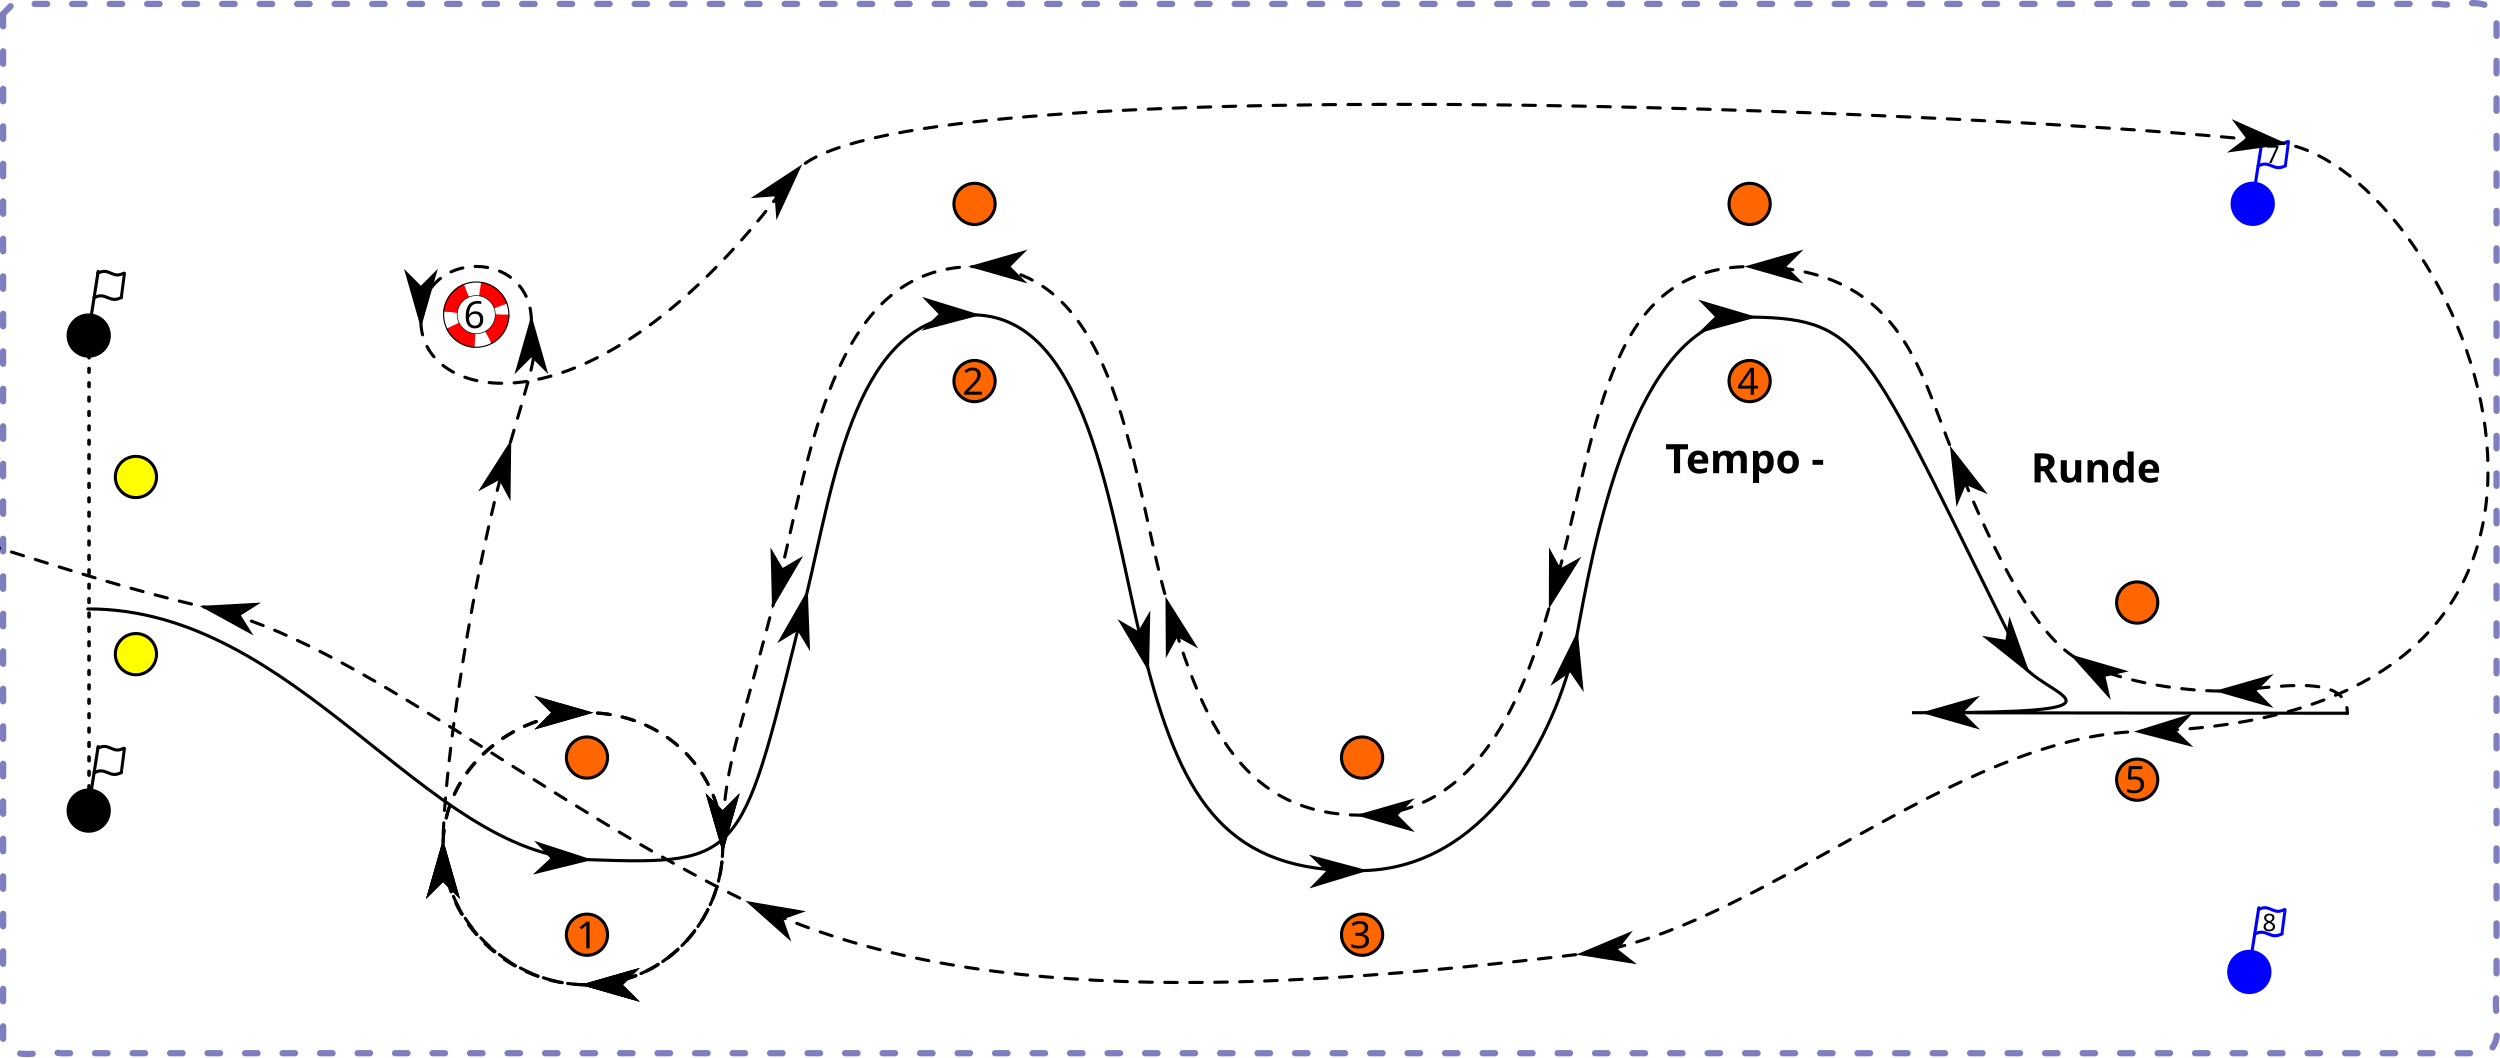
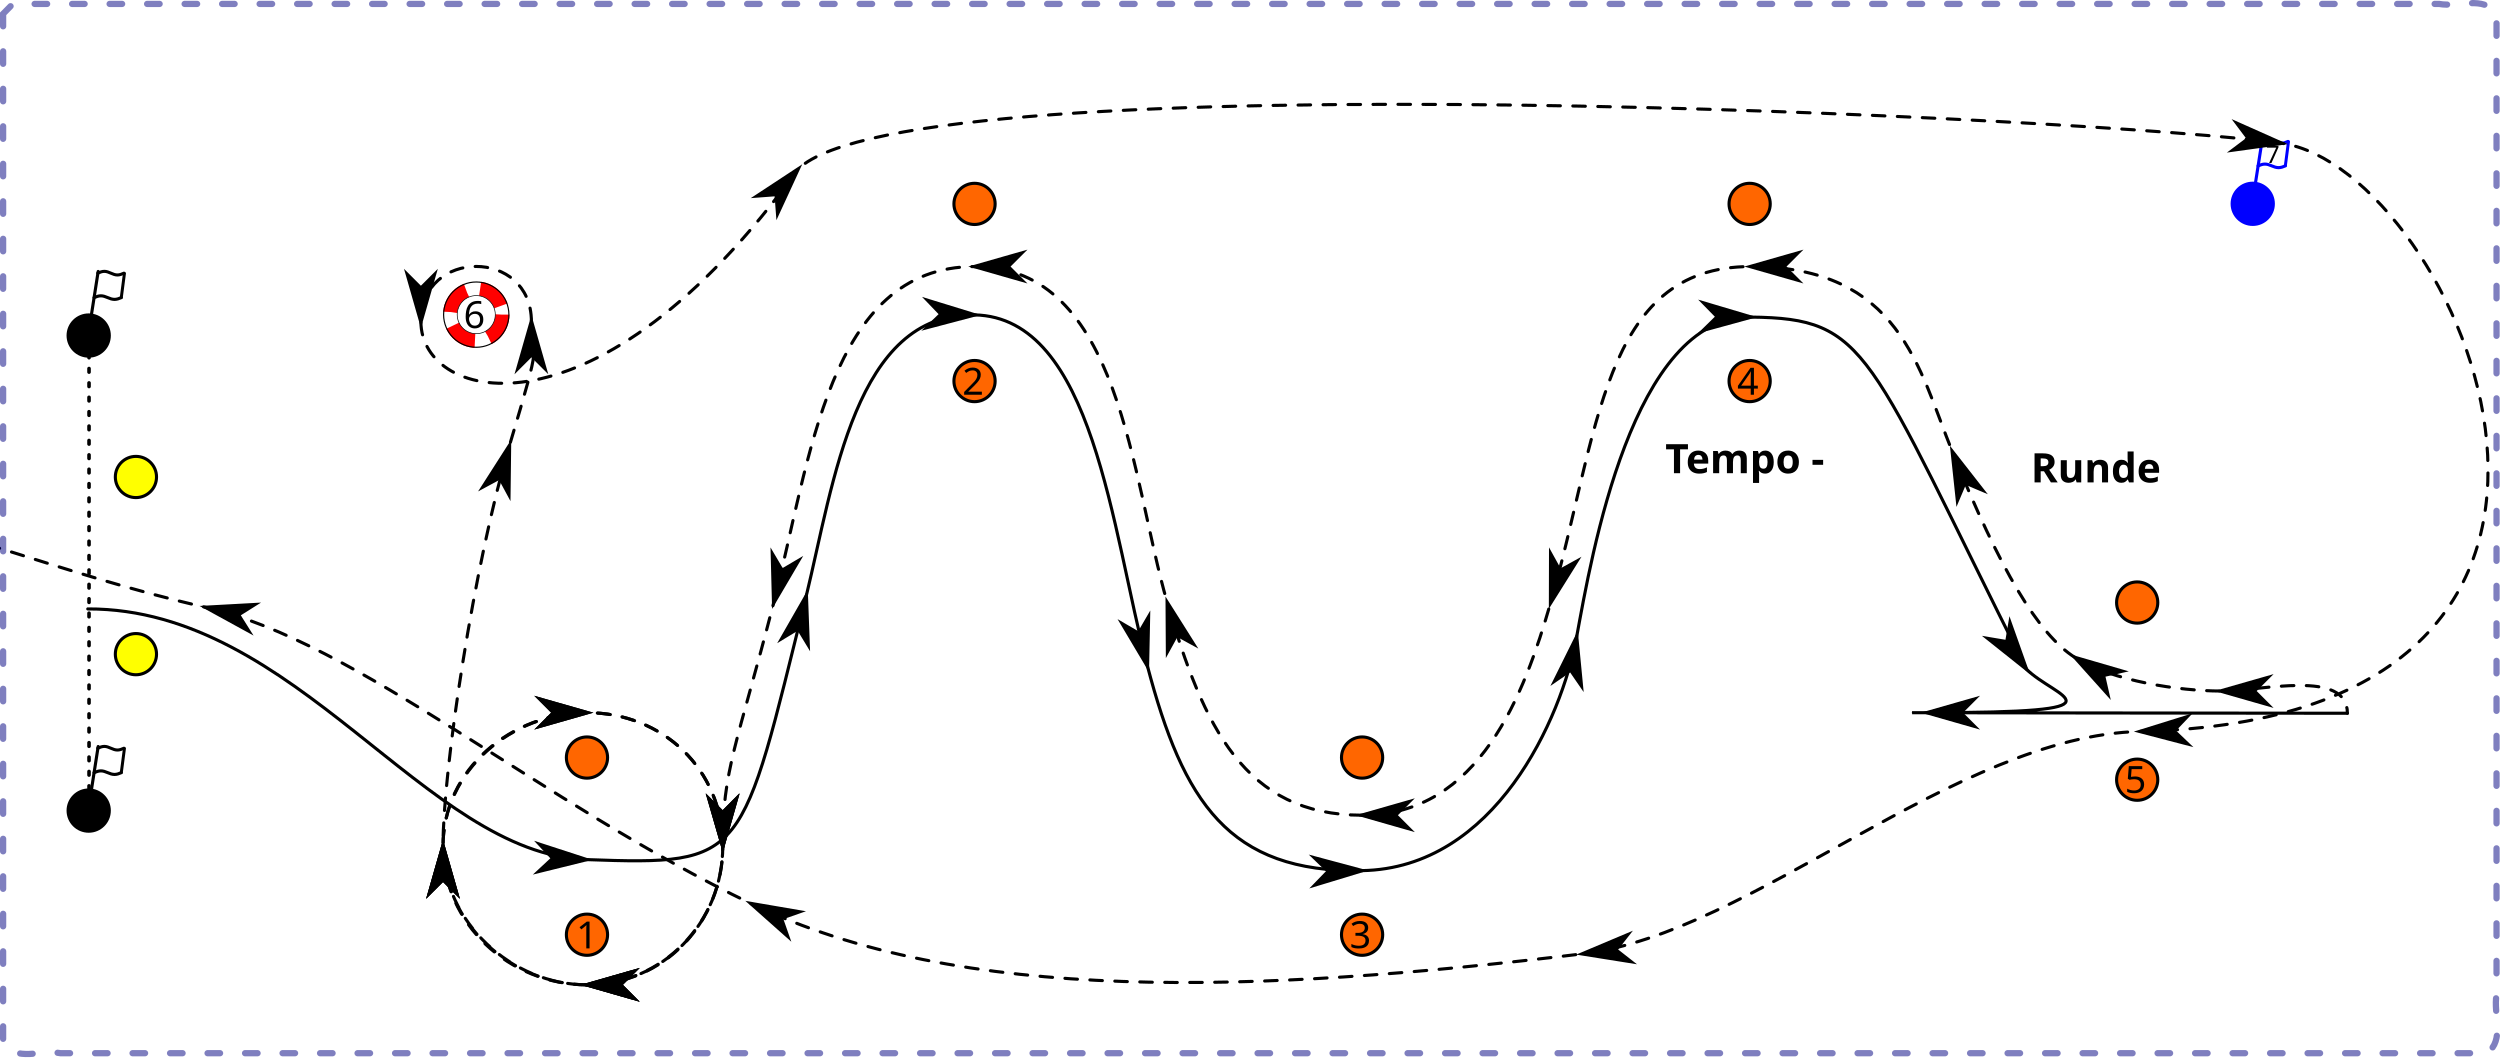
<svg xmlns="http://www.w3.org/2000/svg" version="1.0" id="svg3641" height="360.829" width="853.326" style="enable-background:new" xml:space="preserve">
  <defs id="arrows">
    <marker id="RazorWire" refX="0" refY="0" orient="auto" style="overflow:visible">
      <path id="path5527" style="fill:#34ff00;fill-opacity:1;fill-rule:evenodd;stroke:#34ff00;stroke-width:0.085pt;stroke-opacity:1" d="M 0.019,-0.632 V 0.595 L -6.621,2.568 H 9.113 L 2.979,0.595 V -0.632 L 9.166,-2.472 H -6.594 Z" />
    </marker>
    <marker orient="auto" refY="0" refX="0" id="Scissors" style="overflow:visible">
      <path id="schere" d="M 9.696,-3.847 C 8.661,-5.095 6.794,-5.052 5.4,-4.515 l -8.76,3.283 c -2.548,-1.394 -5.065,-0.995 -5.065,-1.673 0,-0.53 0.487,-0.414 0.414,-1.795 -0.07,-1.326 -1.454,-2.307 -2.763,-2.22 -1.309,-0.008 -2.666,0.995 -2.678,2.379 -0.098,1.393 1.074,2.688 2.461,2.779 1.624,0.242 4.499,-0.742 5.848,1.676 C -6.148,1.766 -7.931,1.771 -9.543,1.679 -10.882,1.602 -12.489,1.985 -13.128,3.301 c -0.617,1.261 -0.012,3.056 1.405,3.442 1.43,0.525 3.393,-0.138 3.733,-1.782 0.262,-1.267 -0.635,-1.862 -0.291,-2.322 0.26,-0.347 1.91,-0.146 4.85,-1.466 L 6.055,4.515 C 7.253,4.85 8.718,4.839 9.78,3.66 L -0.055,-0.057 Z M -9.832,-5.874 c 1.381,0.771 1.268,2.862 -0.167,3.268 -1.298,0.452 -2.956,-0.81 -2.542,-2.216 0.242,-1.154 1.764,-1.579 2.709,-1.052 z m 0.06,8.552 c 1.441,0.532 1.196,2.97 -0.269,3.298 -0.972,0.337 -2.361,-0.148 -2.459,-1.293 -0.189,-1.392 1.446,-2.65 2.728,-2.005 z" style="fill:#34ff00;fill-opacity:1;stroke:#34ff00;stroke-width:1.067;stroke-opacity:1" />
    </marker>
    <marker orient="auto" refY="0" refX="0" id="Legs" style="overflow:visible">
      <g id="g5494" transform="scale(-0.7)" style="fill:#34ff00;fill-opacity:1;stroke:#34ff00;stroke-opacity:1">
        <g id="g5496" transform="matrix(0,-1,-1,0,22.0892,22.73484)" style="fill:#34ff00;fill-opacity:1;stroke:#34ff00;stroke-opacity:1">
          <path id="path5498" d="m 22.636,22.054 c -7.371,5.036 -2.618,7.047 -6.23,14.339" style="fill:#34ff00;fill-opacity:1;fill-rule:evenodd;stroke:#34ff00;stroke-width:1.067pt;stroke-opacity:1" />
          <path id="path5500" d="m 22.825,21.918 c -1.451,8.904 3.772,9.355 4.805,14.747" style="fill:#34ff00;fill-opacity:1;fill-rule:evenodd;stroke:#34ff00;stroke-width:1.067pt;stroke-opacity:1" />
        </g>
        <path id="path5502" d="m -15.029,-7.181 -0.984,4.313 4.227,-1.305 z" style="fill:#34ff00;fill-opacity:1;fill-rule:evenodd;stroke:#34ff00;stroke-width:1.067pt;stroke-opacity:1" />
        <path id="path5504" d="m -16.23,4.861 1.999,3.946 2.418,-3.704 z" style="fill:#34ff00;fill-opacity:1;fill-rule:evenodd;stroke:#34ff00;stroke-width:1.067pt;stroke-opacity:1" />
      </g>
    </marker>
    <linearGradient id="linearGradient5477">
      <stop style="stop-color:#57e307;stop-opacity:1;" offset="0" id="stop5479" />
    </linearGradient>
    <marker style="overflow:visible" id="Arrow1Lend" refX="0" refY="0" orient="auto">
      <path style="fill-rule:evenodd;stroke:#000000;stroke-width:0.853pt;marker-start:none" d="M -10.667,0 -14.933,4.267 0,0 -14.933,-4.267 Z" id="path3104" />
    </marker>
    <marker style="overflow:visible" id="Arrow1Lstart" refX="0" refY="0" orient="auto">
      <path style="fill-rule:evenodd;stroke:#000000;stroke-width:0.853pt;marker-start:none" d="M 10.667,0 14.933,-4.267 0,0 14.933,4.267 Z" id="path3282" />
    </marker>
    <marker style="overflow:visible" id="Arrow1Lstart-7" refX="0" refY="0" orient="auto">
      <path style="fill-rule:evenodd;stroke:#000000;stroke-width:0.853pt;marker-start:none" d="M 10.667,0 14.933,-4.267 0,0 14.933,4.267 Z" id="path3282-4" />
    </marker>
    <marker style="overflow:visible" id="Arrow1Lend-6" refX="0" refY="0" orient="auto">
      <path style="fill-rule:evenodd;stroke:#000000;stroke-width:0.853pt;marker-start:none" d="M -10.667,0 -14.933,4.267 0,0 -14.933,-4.267 Z" id="path3104-0" />
    </marker>
  </defs>
  <g transform="translate(-215.4445,-435.3955)" style="display:inline" id="Parcours">
    <defs id="defs2076" />
    <g id="g1" />
    <g id="layer6" style="display:inline">
      <g transform="translate(18.94796,85.04597)" id="Zeitnahme" style="display:inline">
        <g id="g13156" transform="translate(-177.6378,-94.48819)">
          <path style="fill:#000000;fill-opacity:1;stroke:#000000;stroke-width:1.762" d="m 411.087,559.37 c 0,-3.685 -2.986,-6.678 -6.678,-6.678 -3.683,0 -6.678,2.987 -6.678,6.678 0,3.685 2.987,6.678 6.678,6.678 3.685,0 6.678,-2.987 6.678,-6.678 z" id="Zeit_oben" />
        </g>
        <g id="g13172" transform="translate(-177.6378,67.66194)">
          <path style="fill:#000000;fill-opacity:1;stroke:#000000;stroke-width:1.762" d="m 411.087,559.37 c 0,-3.685 -2.986,-6.678 -6.678,-6.678 -3.683,0 -6.678,2.987 -6.678,6.678 0,3.685 2.987,6.678 6.678,6.678 3.685,0 6.678,-2.987 6.678,-6.678 z" id="Zeit_unten" />
        </g>
        <path style="fill:none;stroke:#000000;stroke-width:1.228;stroke-linecap:round;stroke-linejoin:miter;stroke-miterlimit:4;stroke-dasharray:1.228, 3.684;stroke-dashoffset:0;stroke-opacity:1" d="m 226.886,466.315 c 0,23.379 0,46.759 0,70.138 0,19.991 0,67.885 0,87.271" id="path14169" />
      </g>
      <g transform="translate(113.4362,157.2769)" id="Tor1" style="display:inline;fill:#ff6600">
        <path style="fill:#ff6600;stroke:#000000;stroke-width:1.056" d="m 309.393,536.693 c 0,-3.883 -3.149,-7.032 -7.031,-7.032 -3.881,0 -7.031,3.148 -7.031,7.032 0,3.883 3.15,7.031 7.031,7.031 3.882,0 7.031,-3.147 7.031,-7.031 z" id="Tor1_innen" />
        <path style="fill:#ff6600;stroke:#000000;stroke-width:1.056" d="m 309.393,597.166 c 0,-3.883 -3.149,-7.032 -7.031,-7.032 -3.881,0 -7.031,3.148 -7.031,7.032 0,3.883 3.15,7.031 7.031,7.031 3.882,0 7.031,-3.147 7.031,-7.031 z" id="Tor1_aussen" />
      </g>
      <g transform="translate(226.8221,-31.69941)" id="Tor2" style="display:inline;fill:#ff6600">
        <path style="fill:#ff6600;stroke:#000000;stroke-width:1.056" d="m 328.291,536.693 c 0,-3.883 -3.149,-7.032 -7.031,-7.032 -3.881,0 -7.031,3.148 -7.031,7.032 0,3.883 3.15,7.031 7.031,7.031 3.882,0 7.031,-3.147 7.031,-7.031 z" id="Tor2_aussen" />
        <path style="fill:#ff6600;stroke:#000000;stroke-width:1.056" d="m 328.291,597.166 c 0,-3.883 -3.149,-7.032 -7.031,-7.032 -3.881,0 -7.031,3.148 -7.031,7.032 0,3.883 3.15,7.031 7.031,7.031 3.882,0 7.031,-3.147 7.031,-7.031 z" id="Tor2_innen" />
      </g>
      <g transform="translate(340.2078,157.2769)" id="Tor3" style="display:inline;fill:#ff6600">
        <path style="fill:#ff6600;stroke:#000000;stroke-width:1.056" d="m 347.189,536.693 c 0,-3.883 -3.149,-7.032 -7.031,-7.032 -3.881,0 -7.031,3.148 -7.031,7.032 0,3.883 3.15,7.031 7.031,7.031 3.882,0 7.031,-3.147 7.031,-7.031 z" id="Tor3_innen" />
        <path style="fill:#ff6600;stroke:#000000;stroke-width:1.056" d="m 347.189,597.166 c 0,-3.883 -3.149,-7.032 -7.031,-7.032 -3.881,0 -7.031,3.148 -7.031,7.032 0,3.883 3.15,7.031 7.031,7.031 3.882,0 7.031,-3.147 7.031,-7.031 z" id="Tor3_aussen" />
      </g>
      <g transform="translate(453.5935,-31.69941)" id="Tor4" style="display:inline;fill:#ff6600">
        <path style="fill:#ff6600;stroke:#000000;stroke-width:1.056" d="m 366.086,536.693 c 0,-3.883 -3.149,-7.032 -7.031,-7.032 -3.881,0 -7.031,3.148 -7.031,7.032 0,3.883 3.15,7.031 7.031,7.031 3.882,0 7.031,-3.147 7.031,-7.031 z" id="Tor4_aussen" />
        <path style="fill:#ff6600;stroke:#000000;stroke-width:1.056" d="m 366.086,597.166 c 0,-3.883 -3.149,-7.032 -7.031,-7.032 -3.881,0 -7.031,3.148 -7.031,7.032 0,3.883 3.15,7.031 7.031,7.031 3.882,0 7.031,-3.147 7.031,-7.031 z" id="Tor4_innen" />
      </g>
      <g transform="translate(566.9793,104.3635)" id="Tor5" style="display:inline;fill:#ff6600">
        <path style="fill:#ff6600;stroke:#000000;stroke-width:1.056" d="m 384.984,536.693 c 0,-3.883 -3.149,-7.032 -7.031,-7.032 -3.881,0 -7.031,3.148 -7.031,7.032 0,3.883 3.15,7.031 7.031,7.031 3.882,0 7.031,-3.147 7.031,-7.031 z" id="Tor5_oben" />
        <path style="fill:#ff6600;stroke:#000000;stroke-width:1.056" d="m 384.984,597.166 c 0,-3.883 -3.149,-7.032 -7.031,-7.032 -3.881,0 -7.031,3.148 -7.031,7.032 0,3.883 3.15,7.031 7.031,7.031 3.882,0 7.031,-3.147 7.031,-7.031 z" id="Tor5_unten" />
      </g>
      <g transform="translate(18.94796,138.3793)" id="Schikane" style="display:inline">
        <g style="fill:none" id="Ring">
          <ellipse id="path8826" style="fill:none;stroke:#ff0000;stroke-width:4.821;stroke-linecap:butt;stroke-linejoin:round;stroke-miterlimit:4;stroke-dasharray:9.643, 4.821;stroke-dashoffset:0;stroke-opacity:1" cx="359.055" cy="404.409" rx="8.928" ry="8.928" />
          <ellipse style="display:inline;fill:none;stroke:#000000;stroke-width:0.229;stroke-linecap:round;stroke-linejoin:round;stroke-miterlimit:4;stroke-dasharray:none;stroke-dashoffset:0;stroke-opacity:1" id="path3620" cx="359.055" cy="404.409" rx="6.5" ry="6.5" />
          <ellipse style="display:inline;fill:none;stroke:#000000;stroke-width:0.393;stroke-linecap:round;stroke-linejoin:round;stroke-miterlimit:4;stroke-dasharray:none;stroke-dashoffset:0;stroke-opacity:1" id="path2733" cx="359.055" cy="404.409" rx="11.142" ry="11.142" />
        </g>
      </g>
      <g transform="translate(-40.52031,61.51377)" id="StartZiel" style="display:inline">
        <path style="fill:#ffff00;stroke:#000000;stroke-width:1.056" d="m 309.393,536.693 c 0,-3.883 -3.149,-7.032 -7.031,-7.032 -3.881,0 -7.031,3.148 -7.031,7.032 0,3.883 3.15,7.031 7.031,7.031 3.882,0 7.031,-3.147 7.031,-7.031 z" id="StartZiel_oben" />
        <path style="fill:#ffff00;stroke:#000000;stroke-width:1.056" d="m 309.393,597.166 c 0,-3.883 -3.149,-7.032 -7.031,-7.032 -3.881,0 -7.031,3.148 -7.031,7.032 0,3.883 3.15,7.031 7.031,7.031 3.882,0 7.031,-3.147 7.031,-7.031 z" id="StartZiel_unten" />
      </g>
    </g>
  </g>
  <g transform="translate(-215.4445,-435.3955)" style="display:inline" id="ParcoursLabel">
    <defs id="defs2832" />
    <g id="g3113" style="display:inline">
      <text xml:space="preserve" style="font-style:normal;font-weight:normal;font-size:12.8px;line-height:0%;font-family:'Arial Black';display:inline;fill:#000000;fill-opacity:1;stroke:none;stroke-width:1.067" x="373.691" y="547.37" id="Nummer_Schikane">
        <tspan id="tspan3032" x="373.691" y="547.37" style="font-size:12.8px;line-height:1.25;stroke-width:1.067">6</tspan>
      </text>
      <text xml:space="preserve" style="font-style:normal;font-weight:normal;font-size:12.8px;line-height:0%;font-family:'Arial Black';display:inline;fill:#000000;fill-opacity:1;stroke:none;stroke-width:1.067" x="412.13" y="759.102" id="Nummer_Tor1">
        <tspan id="tspan3036" x="412.13" y="759.102" style="font-size:12.8px;line-height:1.25;stroke-width:1.067">1</tspan>
      </text>
      <text xml:space="preserve" style="font-style:normal;font-weight:normal;font-size:12.8px;line-height:0%;font-family:'Arial Black';display:inline;fill:#000000;fill-opacity:1;stroke:none;stroke-width:1.067" x="808.383" y="570.125" id="Nummer_Tor4">
        <tspan id="tspan3040" x="808.383" y="570.125" style="font-size:12.8px;line-height:1.25;stroke-width:1.067">4</tspan>
      </text>
      <text xml:space="preserve" style="font-style:normal;font-weight:normal;font-size:12.8px;line-height:0%;font-family:'Arial Black';display:inline;fill:#000000;fill-opacity:1;stroke:none;stroke-width:1.067" x="940.704" y="706.032" id="Nummer_Tor5">
        <tspan id="tspan3044" x="940.704" y="706.032" style="font-size:12.8px;line-height:1.25;stroke-width:1.067">5</tspan>
      </text>
      <text xml:space="preserve" style="font-style:normal;font-weight:normal;font-size:12.8px;line-height:0%;font-family:'Arial Black';display:inline;fill:#000000;fill-opacity:1;stroke:none;stroke-width:1.067" x="676.131" y="759.024" id="Nummer_Tor3">
        <tspan id="tspan3048" x="676.131" y="759.024" style="font-size:12.8px;line-height:1.25;stroke-width:1.067">3</tspan>
      </text>
      <g transform="translate(579.9631,-35.51099)" id="Speedboje_oben" style="display:inline">
        <path id="path3052" d="m 411.087,540.472 c 0,-3.685 -2.986,-6.678 -6.678,-6.678 -3.683,0 -6.678,2.987 -6.678,6.678 0,3.685 2.987,6.678 6.678,6.678 3.685,0 6.678,-2.987 6.678,-6.678 z" style="fill:#0000ff;fill-opacity:1;stroke:#0000ff;stroke-width:1.762" />
        <g style="stroke:#0000ff" id="g3062">
          <path id="path3054" d="m 407.511,519.18 c 0.372,-0.161 0.745,-0.325 1.117,-0.438 0.372,-0.114 0.744,-0.181 1.117,-0.181 0.372,0 0.744,0.063 1.117,0.181 0.372,0.113 0.744,0.273 1.116,0.438 0.369,0.16 0.745,0.321 1.117,0.434 0.369,0.114 0.745,0.181 1.117,0.181 0.368,0 0.745,-0.064 1.117,-0.181 0.368,-0.113 0.744,-0.274 1.117,-0.434" style="fill:none;stroke:#0000ff;stroke-width:1.052;stroke-linecap:round;stroke-linejoin:round" />
          <path id="path3056" d="m 407.643,518.601 -2.7,17.3 v 0.258 0" style="fill:none;stroke:#0000ff;stroke-width:1.067;stroke-linecap:round;stroke-linejoin:round" />
          <path id="path3058" d="m 406.246,527.522 c 0.384,-0.158 0.775,-0.317 1.163,-0.429 0.383,-0.113 0.775,-0.179 1.163,-0.179 0.383,0 0.774,0.062 1.163,0.179 0.387,0.112 0.774,0.271 1.163,0.429 0.387,0.159 0.774,0.317 1.162,0.433 0.388,0.109 0.775,0.175 1.163,0.175 0.388,0 0.775,-0.062 1.163,-0.175 0.387,-0.112 0.775,-0.271 1.163,-0.433" style="fill:none;stroke:#0000ff;stroke-width:1.067;stroke-linecap:round;stroke-linejoin:round" />
          <path id="path3060" d="m 416.604,519.31 -1.039,7.969 v 0.12 0" style="fill:none;stroke:#0000ff;stroke-width:1.024;stroke-linecap:round" />
        </g>
        <text xml:space="preserve" style="font-style:normal;font-weight:normal;font-size:12.8px;line-height:0%;font-family:'Arial Black';fill:#000000;fill-opacity:1;stroke:none;stroke-width:1.067" x="408.873" y="526.543" id="text3066">
          <tspan id="tspan3064" x="408.873" y="526.543" style="font-size:8.242px;line-height:1.25;stroke-width:1.067">7</tspan>
        </text>
      </g>
      <text xml:space="preserve" style="font-style:normal;font-weight:normal;font-size:12.8px;line-height:0%;font-family:'Arial Black';display:inline;fill:#000000;fill-opacity:1;stroke:none;stroke-width:1.067" x="543.926" y="570.125" id="Nummer_Tor2">
        <tspan id="tspan3088" x="543.926" y="570.125" style="font-size:12.8px;line-height:1.25;stroke-width:1.067">2</tspan>
      </text>
      <g id="Zeit_oben_Flagge">
        <path id="path3092" d="m 248.821,528.636 c 0.372,-0.161 0.745,-0.325 1.117,-0.438 0.372,-0.114 0.744,-0.181 1.117,-0.181 0.372,0 0.744,0.063 1.117,0.181 0.372,0.113 0.744,0.273 1.116,0.438 0.369,0.16 0.745,0.321 1.117,0.434 0.369,0.114 0.745,0.181 1.117,0.181 0.368,0 0.745,-0.064 1.117,-0.181 0.368,-0.113 0.744,-0.274 1.117,-0.434" style="display:inline;fill:none;stroke:#000000;stroke-width:1.052;stroke-linecap:round;stroke-linejoin:round" />
        <path id="path3094" d="m 248.953,528.057 -2.7,17.3 v 0.258 0" style="display:inline;fill:none;stroke:#000000;stroke-width:1.067;stroke-linecap:round;stroke-linejoin:round" />
        <path id="path3096" d="m 247.556,536.977 c 0.384,-0.158 0.775,-0.317 1.163,-0.429 0.383,-0.113 0.775,-0.179 1.163,-0.179 0.383,0 0.774,0.062 1.163,0.179 0.387,0.112 0.774,0.271 1.163,0.429 0.387,0.159 0.774,0.317 1.162,0.433 0.388,0.109 0.775,0.175 1.163,0.175 0.388,0 0.775,-0.062 1.163,-0.175 0.387,-0.112 0.775,-0.271 1.163,-0.433" style="display:inline;fill:none;stroke:#000000;stroke-width:1.067;stroke-linecap:round;stroke-linejoin:round" />
        <path id="path3098" d="m 257.914,528.766 -1.039,7.969 v 0.12 0" style="display:inline;fill:none;stroke:#000000;stroke-width:1.024;stroke-linecap:round" />
      </g>
      <g id="Zeit_unten_Flagge">
        <path id="path3102" d="m 248.821,690.786 c 0.372,-0.161 0.745,-0.325 1.117,-0.438 0.372,-0.114 0.744,-0.181 1.117,-0.181 0.372,0 0.744,0.063 1.117,0.181 0.372,0.113 0.744,0.273 1.116,0.438 0.369,0.16 0.745,0.321 1.117,0.434 0.369,0.114 0.745,0.181 1.117,0.181 0.368,0 0.745,-0.064 1.117,-0.181 0.368,-0.113 0.744,-0.274 1.117,-0.434" style="display:inline;fill:none;stroke:#000000;stroke-width:1.052;stroke-linecap:round;stroke-linejoin:round" />
        <path id="path3105" d="m 248.953,690.207 -2.7,17.3 v 0.258 0" style="display:inline;fill:none;stroke:#000000;stroke-width:1.067;stroke-linecap:round;stroke-linejoin:round" />
        <path id="path3107" d="m 247.556,699.127 c 0.384,-0.158 0.775,-0.317 1.163,-0.429 0.383,-0.113 0.775,-0.179 1.163,-0.179 0.383,0 0.774,0.062 1.163,0.179 0.387,0.112 0.774,0.271 1.163,0.429 0.387,0.159 0.774,0.317 1.162,0.433 0.388,0.109 0.775,0.175 1.163,0.175 0.388,0 0.775,-0.062 1.163,-0.175 0.387,-0.112 0.775,-0.271 1.163,-0.433" style="display:inline;fill:none;stroke:#000000;stroke-width:1.067;stroke-linecap:round;stroke-linejoin:round" />
        <path id="path3109" d="m 257.914,690.916 -1.039,7.969 v 0.12 0" style="display:inline;fill:none;stroke:#000000;stroke-width:1.024;stroke-linecap:round" />
      </g>
    </g>
  </g>
-   <g transform="translate(363.3543,-208.7303)" id="Speedboje_unten" style="display:inline;enable-background:new">
-     <path id="path2174" d="m 411.087,540.472 c 0,-3.685 -2.986,-6.678 -6.678,-6.678 -3.683,0 -6.678,2.987 -6.678,6.678 0,3.685 2.987,6.678 6.678,6.678 3.685,0 6.678,-2.987 6.678,-6.678 z" style="fill:#0000ff;fill-opacity:1;stroke:#0000ff;stroke-width:1.762" />
-     <g style="fill:none;stroke:#0000ff" id="g2184">
-       <path id="path2176" d="m 407.511,519.18 c 0.372,-0.161 0.745,-0.325 1.117,-0.438 0.372,-0.114 0.744,-0.181 1.117,-0.181 0.372,0 0.744,0.063 1.117,0.181 0.372,0.113 0.744,0.273 1.116,0.438 0.369,0.16 0.745,0.321 1.117,0.434 0.369,0.114 0.745,0.181 1.117,0.181 0.368,0 0.745,-0.064 1.117,-0.181 0.368,-0.113 0.744,-0.274 1.117,-0.434" style="fill:none;stroke:#0000ff;stroke-width:1.052;stroke-linecap:round;stroke-linejoin:round" />
-       <path id="path2178" d="m 407.643,518.601 -2.7,17.3 v 0.258 0" style="fill:none;stroke:#0000ff;stroke-width:1.067;stroke-linecap:round;stroke-linejoin:round" />
-       <path id="path2180" d="m 406.246,527.522 c 0.384,-0.158 0.775,-0.317 1.163,-0.429 0.383,-0.113 0.775,-0.179 1.163,-0.179 0.383,0 0.774,0.062 1.163,0.179 0.387,0.112 0.774,0.271 1.163,0.429 0.387,0.159 0.774,0.317 1.162,0.433 0.388,0.109 0.775,0.175 1.163,0.175 0.388,0 0.775,-0.062 1.163,-0.175 0.387,-0.112 0.775,-0.271 1.163,-0.433" style="fill:none;stroke:#0000ff;stroke-width:1.067;stroke-linecap:round;stroke-linejoin:round" />
-       <path id="path2182" d="m 416.604,519.31 -1.039,7.969 v 0.12 0" style="fill:none;stroke:#0000ff;stroke-width:1.024;stroke-linecap:round" />
-     </g>
-     <text xml:space="preserve" style="font-style:normal;font-weight:normal;font-size:12.8px;line-height:0%;font-family:'Arial Black';fill:#000000;fill-opacity:1;stroke:none;stroke-width:1.067" x="408.873" y="526.543" id="text2188">
-       <tspan id="tspan2186" x="408.873" y="526.543" style="font-size:8.242px;line-height:1.25;stroke-width:1.067">8</tspan>
-     </text>
-   </g>
  <g id="Klasse7_rc4" style="display:inline" transform="translate(-215.4445,-435.3955)">
    <path style="display:inline;fill:none;stroke:#000000;stroke-width:1.066;stroke-linecap:round;stroke-linejoin:round;stroke-miterlimit:4;stroke-dasharray:4.263, 4.263;stroke-dashoffset:0;stroke-opacity:1;marker-start:none;marker-mid:url(#Arrow1Lstart);marker-end:none" d="m 169.627,612.629 c 24.841,0 64.796,18.43 116.087,30.086 51.291,11.657 114.505,66.713 186.112,101.122 71.607,34.41 171.771,30.705 283.805,17.129 57.817,-7.006 127.339,-74.447 190.359,-75.906 191.17,-4.428 108.114,-192.294 48.186,-200.775 -59.928,-8.481 -467.419,-29.183 -506.35,8.862 -68.294,94.744 -128.713,79.877 -128.713,52.004 0,-25.079 37.712,-25.079 37.712,0 0,15.274 4.503,2.236 -7.509,42.396 -12.012,40.159 -22.661,110.333 -22.663,136.631 -0.002,25.87 23.429,47.369 49.146,47.369 25.717,0 46.349,-21 46.349,-47.333 0,-26.333 -20.632,-45.56 -46.349,-45.56 -25.717,0 -49.143,19.227 -49.143,45.525 0,26.298 23.427,47.369 49.143,47.369 25.717,0 46.511,-21.463 46.349,-47.369 -0.162,-25.905 4.927,-34.694 17.386,-83.061 12.459,-48.205 18.661,-114.738 68.614,-114.738 49.951,0 53.378,72.457 65.733,114.738 12.355,42.281 26.346,72.534 66.486,72.534 40.14,0 55.394,-41.478 64.356,-72.534 16.463,-57.048 17.376,-114.738 68.292,-114.738 50.916,0 57.354,34.881 68.821,63.194 16.312,40.274 29.187,62.268 41.921,70.278 12.734,8.01 35.576,11.412 49.734,11.412 13.99,0 43.19,-7.596 43.19,7.587" id="path3373" />
    <path style="display:inline;fill:none;stroke:#000000;stroke-width:1.067;stroke-linecap:round;stroke-linejoin:round;stroke-miterlimit:4;stroke-dashoffset:0;stroke-opacity:1;marker-start:none;marker-mid:url(#Arrow1Lstart);marker-end:none" d="m 1016.681,678.851 c 0,0 -181.32,-0.198 -143.404,-0.198 71.653,0 43.372,-5.128 33.803,-14.92 -54.824,-109.218 -53.653,-119.673 -94.066,-120.105 -40.413,-0.433 -54.324,81.519 -59.43,109.238 -5.106,27.719 -27.807,78.951 -73.317,79.705 -45.51,0.754 -60.986,-23.578 -73.189,-69.9 -12.203,-46.322 -18.343,-118.973 -59.026,-119.797 -40.683,-0.824 -47.992,57.187 -57.414,95.945 -22.459,90.358 -20.057,91.969 -75.111,89.98 -55.054,-1.989 -98.673,-85.73 -170.121,-85.558" id="path3375" />
    <path style="display:inline;fill:none;stroke:#000000;stroke-width:1.067;stroke-linecap:round;stroke-linejoin:round;stroke-miterlimit:4;stroke-dasharray:4.267, 4.267;stroke-dashoffset:3.8;stroke-opacity:1;marker-start:none;marker-mid:url(#Arrow1Lstart);marker-end:none" d="m 462.148,724.213 c 0,-26.333 -20.632,-45.56 -46.349,-45.56 -25.717,0 -49.143,19.827 -49.143,45.56 0,26.47 22.661,47.333 49.143,47.333 26.47,0 46.349,-21.463 46.349,-47.333 z" id="path3377" />
    <text xml:space="preserve" style="font-style:normal;font-weight:normal;font-size:12.8px;line-height:0%;font-family:Verdana;display:inline;fill:#e6e6e6;fill-opacity:1;stroke:none;stroke-width:1.067" x="243.389" y="876.114" id="text3379">
      <tspan x="243.389" y="876.114" id="tspan3381" style="font-size:19.2px;line-height:1.25;stroke-width:1.067">Ablegen - Startlinie - in den Parcours, d.h. außen um die Tore 1 - 2 - 3 - 4 -</tspan>
      <tspan x="243.389" y="900.114" id="tspan3383" style="font-size:19.2px;line-height:1.25;stroke-width:1.067">rückwärts durch das Tor 5 - vorwärts wieder in den Parcours, d.h. durch die Tore</tspan>
      <tspan x="243.389" y="924.114" id="tspan3385" style="font-size:19.2px;line-height:1.25;stroke-width:1.067">4 - 3 - 2 - schnelle Umkreisung des Tores 1 (das Tor 1 bleibt an der Steuerbordseite!) -</tspan>
      <tspan x="243.389" y="948.114" id="tspan3387" style="font-size:19.2px;line-height:1.25;stroke-width:1.067">Schikane an der Tonne 6 - Temporunde: <tspan style="font-weight:bold;font-size:19.2px;fill:#e6e6e6;stroke-width:1.067" id="tspan3389">außen</tspan> an den Toren 2 und 4, um die</tspan>
      <tspan x="243.389" y="972.114" id="tspan3391" style="font-size:19.2px;line-height:1.25;stroke-width:1.067">Tonne 7, <tspan style="font-weight:bold;font-size:19.2px;fill:#e6e6e6;stroke-width:1.067" id="tspan3393">innen</tspan> an den Toren 4 und 2 vorbei - Ziellinie - anlegen.</tspan>
    </text>
    <g id="g3395" transform="translate(18.94796,138.3793)">
      <text id="text3397" y="458.537" x="764.899" style="font-style:normal;font-weight:bold;font-size:12.8px;line-height:0%;font-family:Verdana;fill:#000000;fill-opacity:1;stroke:none;stroke-width:1.067" xml:space="preserve">
        <tspan y="458.537" x="764.899" id="tspan3399" style="font-size:13.867px;line-height:1.25;stroke-width:1.067">Tempo -</tspan>
      </text>
      <text id="text3401" y="461.668" x="889.699" style="font-style:normal;font-weight:bold;font-size:12.8px;line-height:0%;font-family:Verdana;fill:#000000;fill-opacity:1;stroke:none;stroke-width:1.067" xml:space="preserve">
        <tspan y="461.668" x="889.699" id="tspan3403" style="font-size:13.867px;line-height:1.25;stroke-width:1.067">Runde</tspan>
      </text>
    </g>
    <text xml:space="preserve" style="font-style:normal;font-weight:normal;font-size:12.8px;line-height:0%;font-family:Verdana;text-align:center;text-anchor:middle;display:inline;fill:#000000;fill-opacity:1;stroke:none;stroke-width:1.067" x="595.582" y="328.002" id="text3405">
      <tspan id="tspan3407" x="595.582" y="328.002" style="font-weight:bold;font-size:38.4px;line-height:1.25;text-align:center;text-anchor:middle;stroke-width:1.067">DMYV-Jugend</tspan>
      <tspan x="595.582" y="376.002" style="font-weight:bold;font-size:38.4px;line-height:1.25;text-align:center;text-anchor:middle;stroke-width:1.067" id="tspan3409">Motorboot-Slalom</tspan>
      <tspan x="595.582" y="424.002" id="tspan3411" style="font-weight:bold;font-size:38.4px;line-height:1.25;text-align:center;text-anchor:middle;stroke-width:1.067">Klasse 7 rc4</tspan>
    </text>
  </g>
  <g id="Export_Area" style="display:inline;opacity:1" transform="translate(-180.8124,-194.4877)">
    <path style="display:inline;opacity:0.5;fill:none;fill-opacity:1;fill-rule:nonzero;stroke:#000080;stroke-width:2.133;stroke-linecap:round;stroke-linejoin:miter;stroke-miterlimit:4;stroke-dasharray:4.267, 8.533;stroke-dashoffset:0;stroke-opacity:1" d="m 181.879,199.201 c 0,117.134 0,234.268 0,351.402 4.38,6.419 13.104,2.145 19.592,3.374 276.059,0 552.117,0 828.176,0 6.295,-4.466 2.103,-13.361 3.309,-19.977 0,-111.6 0,-223.2 0,-334.8 -4.38,-6.419 -13.104,-2.145 -19.592,-3.374 -276.059,0 -552.117,0 -828.176,0 -1.103,1.125 -2.206,2.25 -3.309,3.374 z" id="rect4816" />
    <g id="g2" />
    <g id="g3" />
  </g>
</svg>
